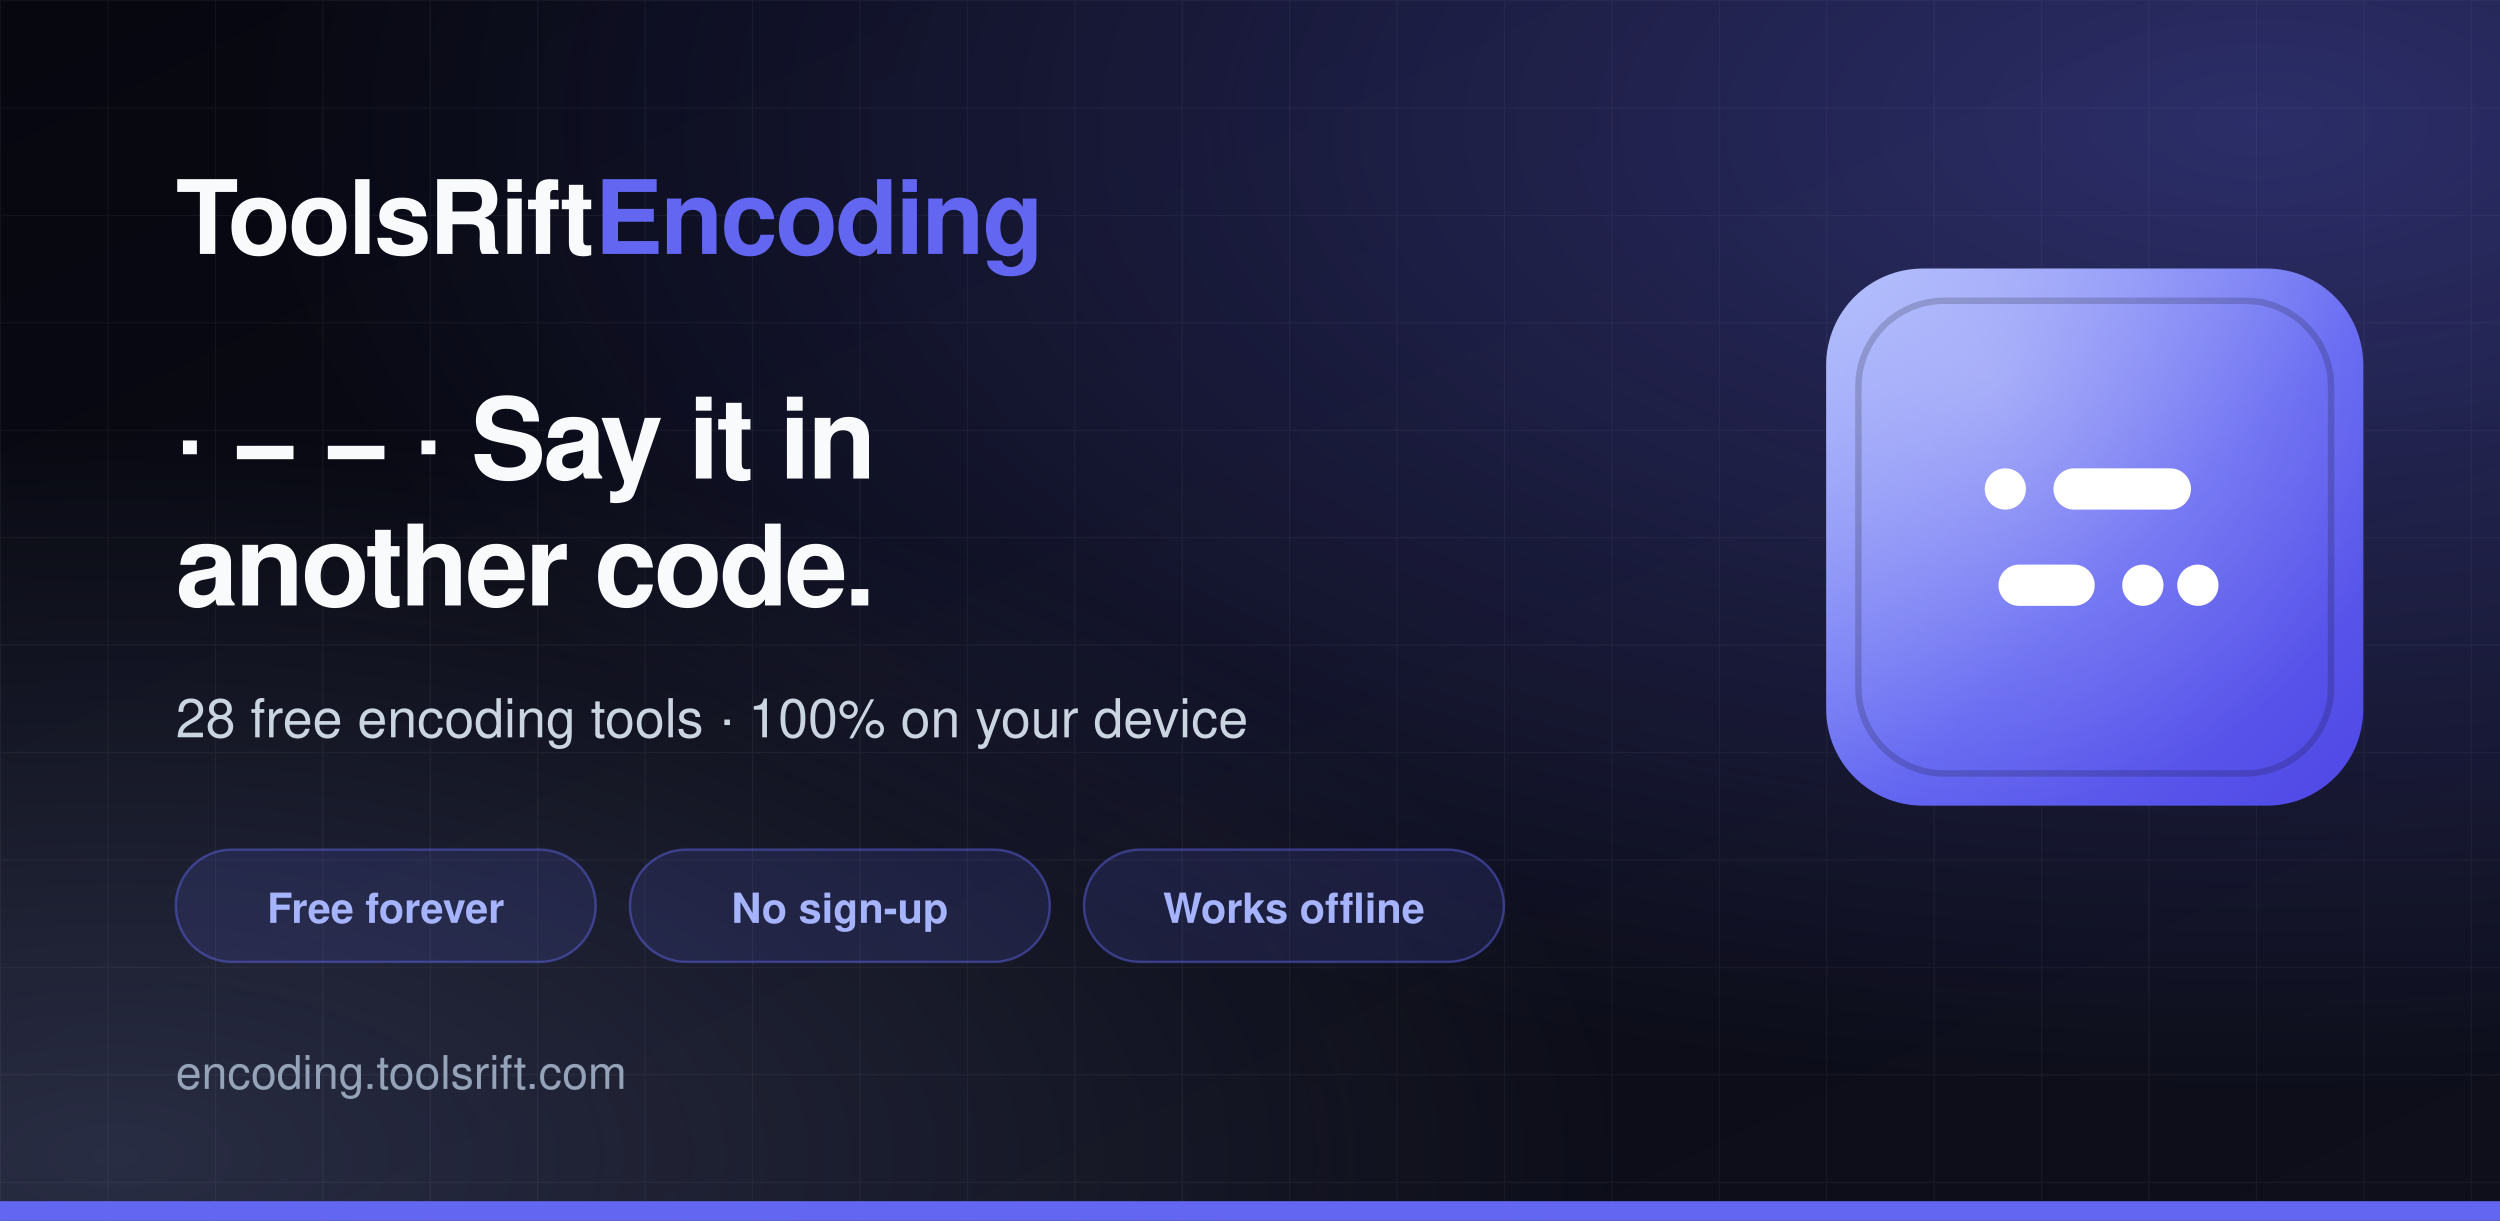
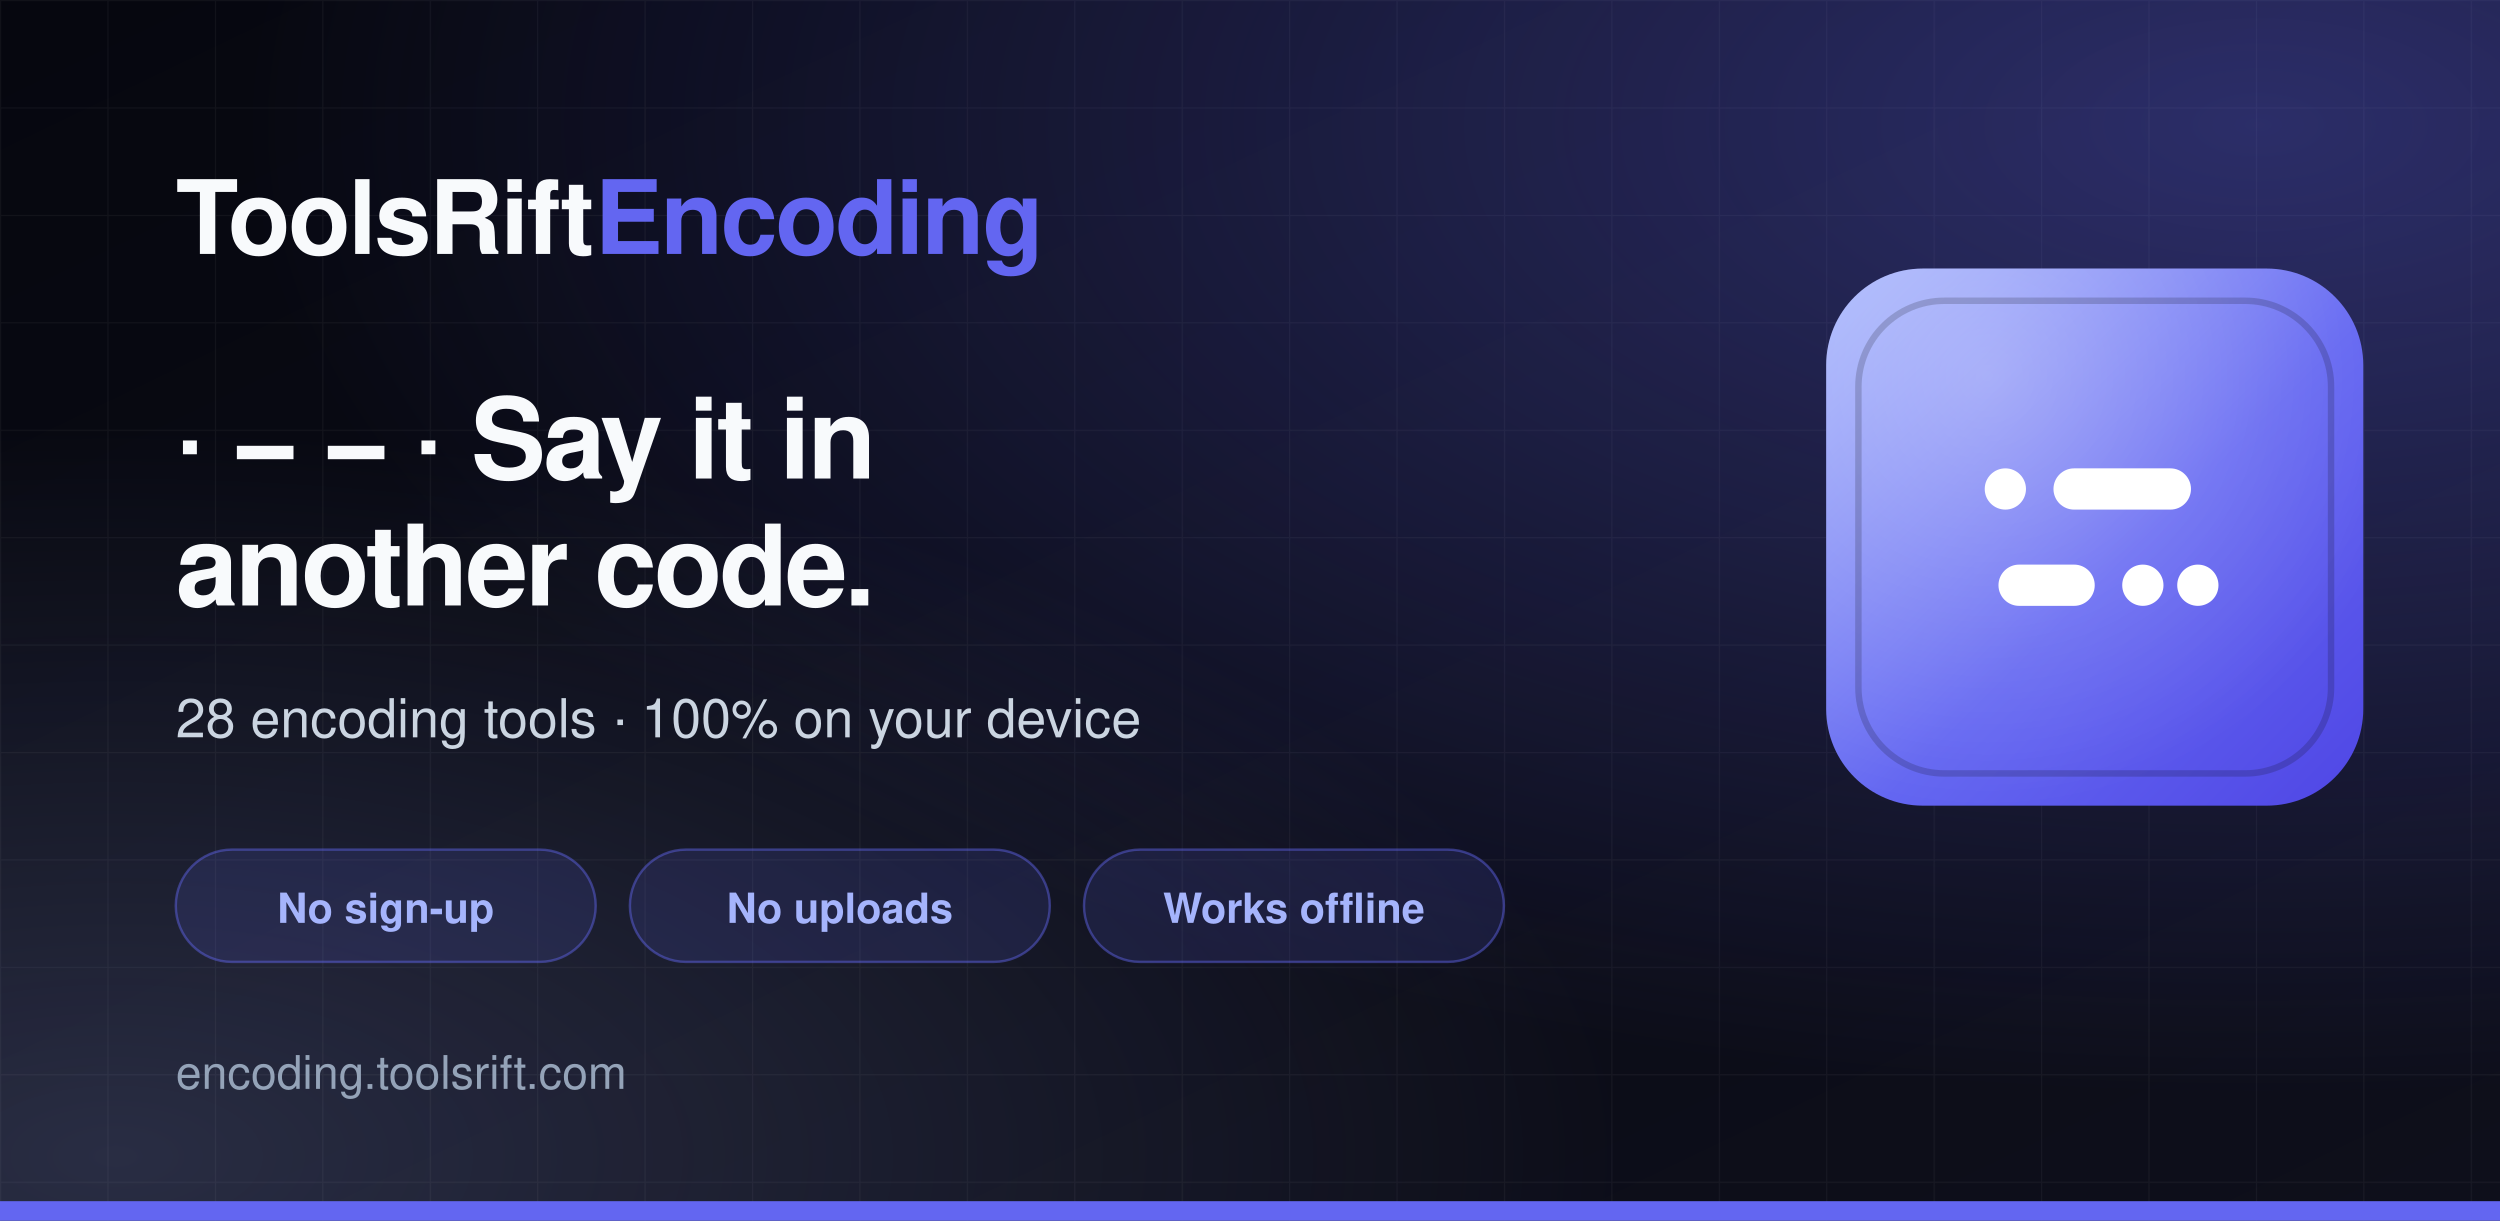
<svg xmlns="http://www.w3.org/2000/svg" viewBox="0 0 1024 500" width="1024" height="500">
  <defs>
    <linearGradient id="fbg" x1="0" y1="0" x2="1" y2="1">
      <stop offset="0" stop-color="#06070F" />
      <stop offset="1" stop-color="#0E0F1B" />
    </linearGradient>
    <radialGradient id="fglow" cx="0.9" cy="0.1" r="0.8">
      <stop offset="0" stop-color="#6366F1" stop-opacity="0.38" />
      <stop offset="1" stop-color="#6366F1" stop-opacity="0" />
    </radialGradient>
    <radialGradient id="fglow2" cx="0.05" cy="0.95" r="0.6">
      <stop offset="0" stop-color="#A5B4FC" stop-opacity="0.2" />
      <stop offset="1" stop-color="#A5B4FC" stop-opacity="0" />
    </radialGradient>
    <pattern id="fgrid" width="44" height="44" patternUnits="userSpaceOnUse">
      <path d="M44 0H0v44" fill="none" stroke="#fff" stroke-opacity="0.045" />
    </pattern>
  </defs>
  <rect width="1024" height="500" fill="url(#fbg)" />
  <rect width="1024" height="500" fill="url(#fgrid)" />
  <rect width="1024" height="500" fill="url(#fglow)" />
  <rect width="1024" height="500" fill="url(#fglow2)" />
  <g transform="translate(748 110)">
    <defs>
      <linearGradient id="fg-g" x1="0" y1="0" x2="1" y2="1">
        <stop offset="0" stop-color="#A5B4FC" />
        <stop offset="0.55" stop-color="#6366F1" />
        <stop offset="1" stop-color="#4F46E5" />
      </linearGradient>
      <radialGradient id="fg-hl" cx="0.3" cy="0.2" r="0.8">
        <stop offset="0" stop-color="#fff" stop-opacity="0.28" />
        <stop offset="1" stop-color="#fff" stop-opacity="0" />
      </radialGradient>
      <clipPath id="fg-c">
        <rect width="220" height="220" rx="39.6" />
      </clipPath>
    </defs>
    <g clip-path="url(#fg-c)">
      <rect width="220" height="220" fill="url(#fg-g)" />
      <rect width="220" height="220" fill="url(#fg-hl)" />
      <rect x="13.2" y="13.2" width="193.6" height="193.6" rx="35.2" fill="none" stroke="#06070F" stroke-opacity="0.18" stroke-width="2.64" />
    </g>
    <g transform="translate(39.60 39.60) scale(1.408)" color="#ffffff">
      <circle cx="24" cy="36" r="6" fill="currentColor" />
      <rect x="38" y="30" width="40" height="12" rx="6" fill="currentColor" />
      <rect x="22" y="58" width="28" height="12" rx="6" fill="currentColor" />
      <circle cx="64" cy="64" r="6" fill="currentColor" />
      <circle cx="80" cy="64" r="6" fill="currentColor" />
    </g>
  </g>
  <text x="72" y="104" font-family="Sora, 'Segoe UI', system-ui, -apple-system, Helvetica, Arial, sans-serif" font-weight="800" font-size="42" letter-spacing="-1" fill="#F8FAFC">ToolsRift<tspan fill="#6366F1"> Encoding</tspan>
  </text>
  <text x="72" y="196" font-family="Sora, 'Segoe UI', system-ui, -apple-system, Helvetica, Arial, sans-serif" font-weight="800" font-size="46" letter-spacing="-1.2" fill="#F8FAFC">· − − · Say it in</text>
  <text x="72" y="248" font-family="Sora, 'Segoe UI', system-ui, -apple-system, Helvetica, Arial, sans-serif" font-weight="800" font-size="46" letter-spacing="-1.2" fill="#F8FAFC">another code.</text>
-   <text x="72" y="302" font-family="Sora, 'Segoe UI', system-ui, -apple-system, Helvetica, Arial, sans-serif" font-weight="500" font-size="22" fill="#CBD5E1">28 free encoding tools · 100% on your device</text>
+   <text x="72" y="302" font-family="Sora, 'Segoe UI', system-ui, -apple-system, Helvetica, Arial, sans-serif" font-weight="500" font-size="22" fill="#CBD5E1">28 encoding tools · 100% on your device</text>
  <g transform="translate(72 348)">
    <rect x="0" y="0" width="172" height="46" rx="23" fill="#6366F1" fill-opacity="0.14" stroke="#6366F1" stroke-opacity="0.45" />
-     <text x="86" y="30" text-anchor="middle" font-family="Sora, 'Segoe UI', system-ui, -apple-system, Helvetica, Arial, sans-serif" font-weight="700" font-size="17" fill="#A5B4FC">Free forever</text>
+     <text x="86" y="30" text-anchor="middle" font-family="Sora, 'Segoe UI', system-ui, -apple-system, Helvetica, Arial, sans-serif" font-weight="700" font-size="17" fill="#A5B4FC">No sign-up</text>
    <rect x="186" y="0" width="172" height="46" rx="23" fill="#6366F1" fill-opacity="0.14" stroke="#6366F1" stroke-opacity="0.45" />
-     <text x="272" y="30" text-anchor="middle" font-family="Sora, 'Segoe UI', system-ui, -apple-system, Helvetica, Arial, sans-serif" font-weight="700" font-size="17" fill="#A5B4FC">No sign-up</text>
+     <text x="272" y="30" text-anchor="middle" font-family="Sora, 'Segoe UI', system-ui, -apple-system, Helvetica, Arial, sans-serif" font-weight="700" font-size="17" fill="#A5B4FC">No uploads</text>
    <rect x="372" y="0" width="172" height="46" rx="23" fill="#6366F1" fill-opacity="0.14" stroke="#6366F1" stroke-opacity="0.45" />
    <text x="458" y="30" text-anchor="middle" font-family="Sora, 'Segoe UI', system-ui, -apple-system, Helvetica, Arial, sans-serif" font-weight="700" font-size="17" fill="#A5B4FC">Works offline</text>
  </g>
  <text x="72" y="446" font-family="Sora, 'Segoe UI', system-ui, -apple-system, Helvetica, Arial, sans-serif" font-weight="500" font-size="19" fill="#94A3B8">encoding.toolsrift.com</text>
  <rect x="0" y="492" width="1024" height="8" fill="#6366F1" />
</svg>
